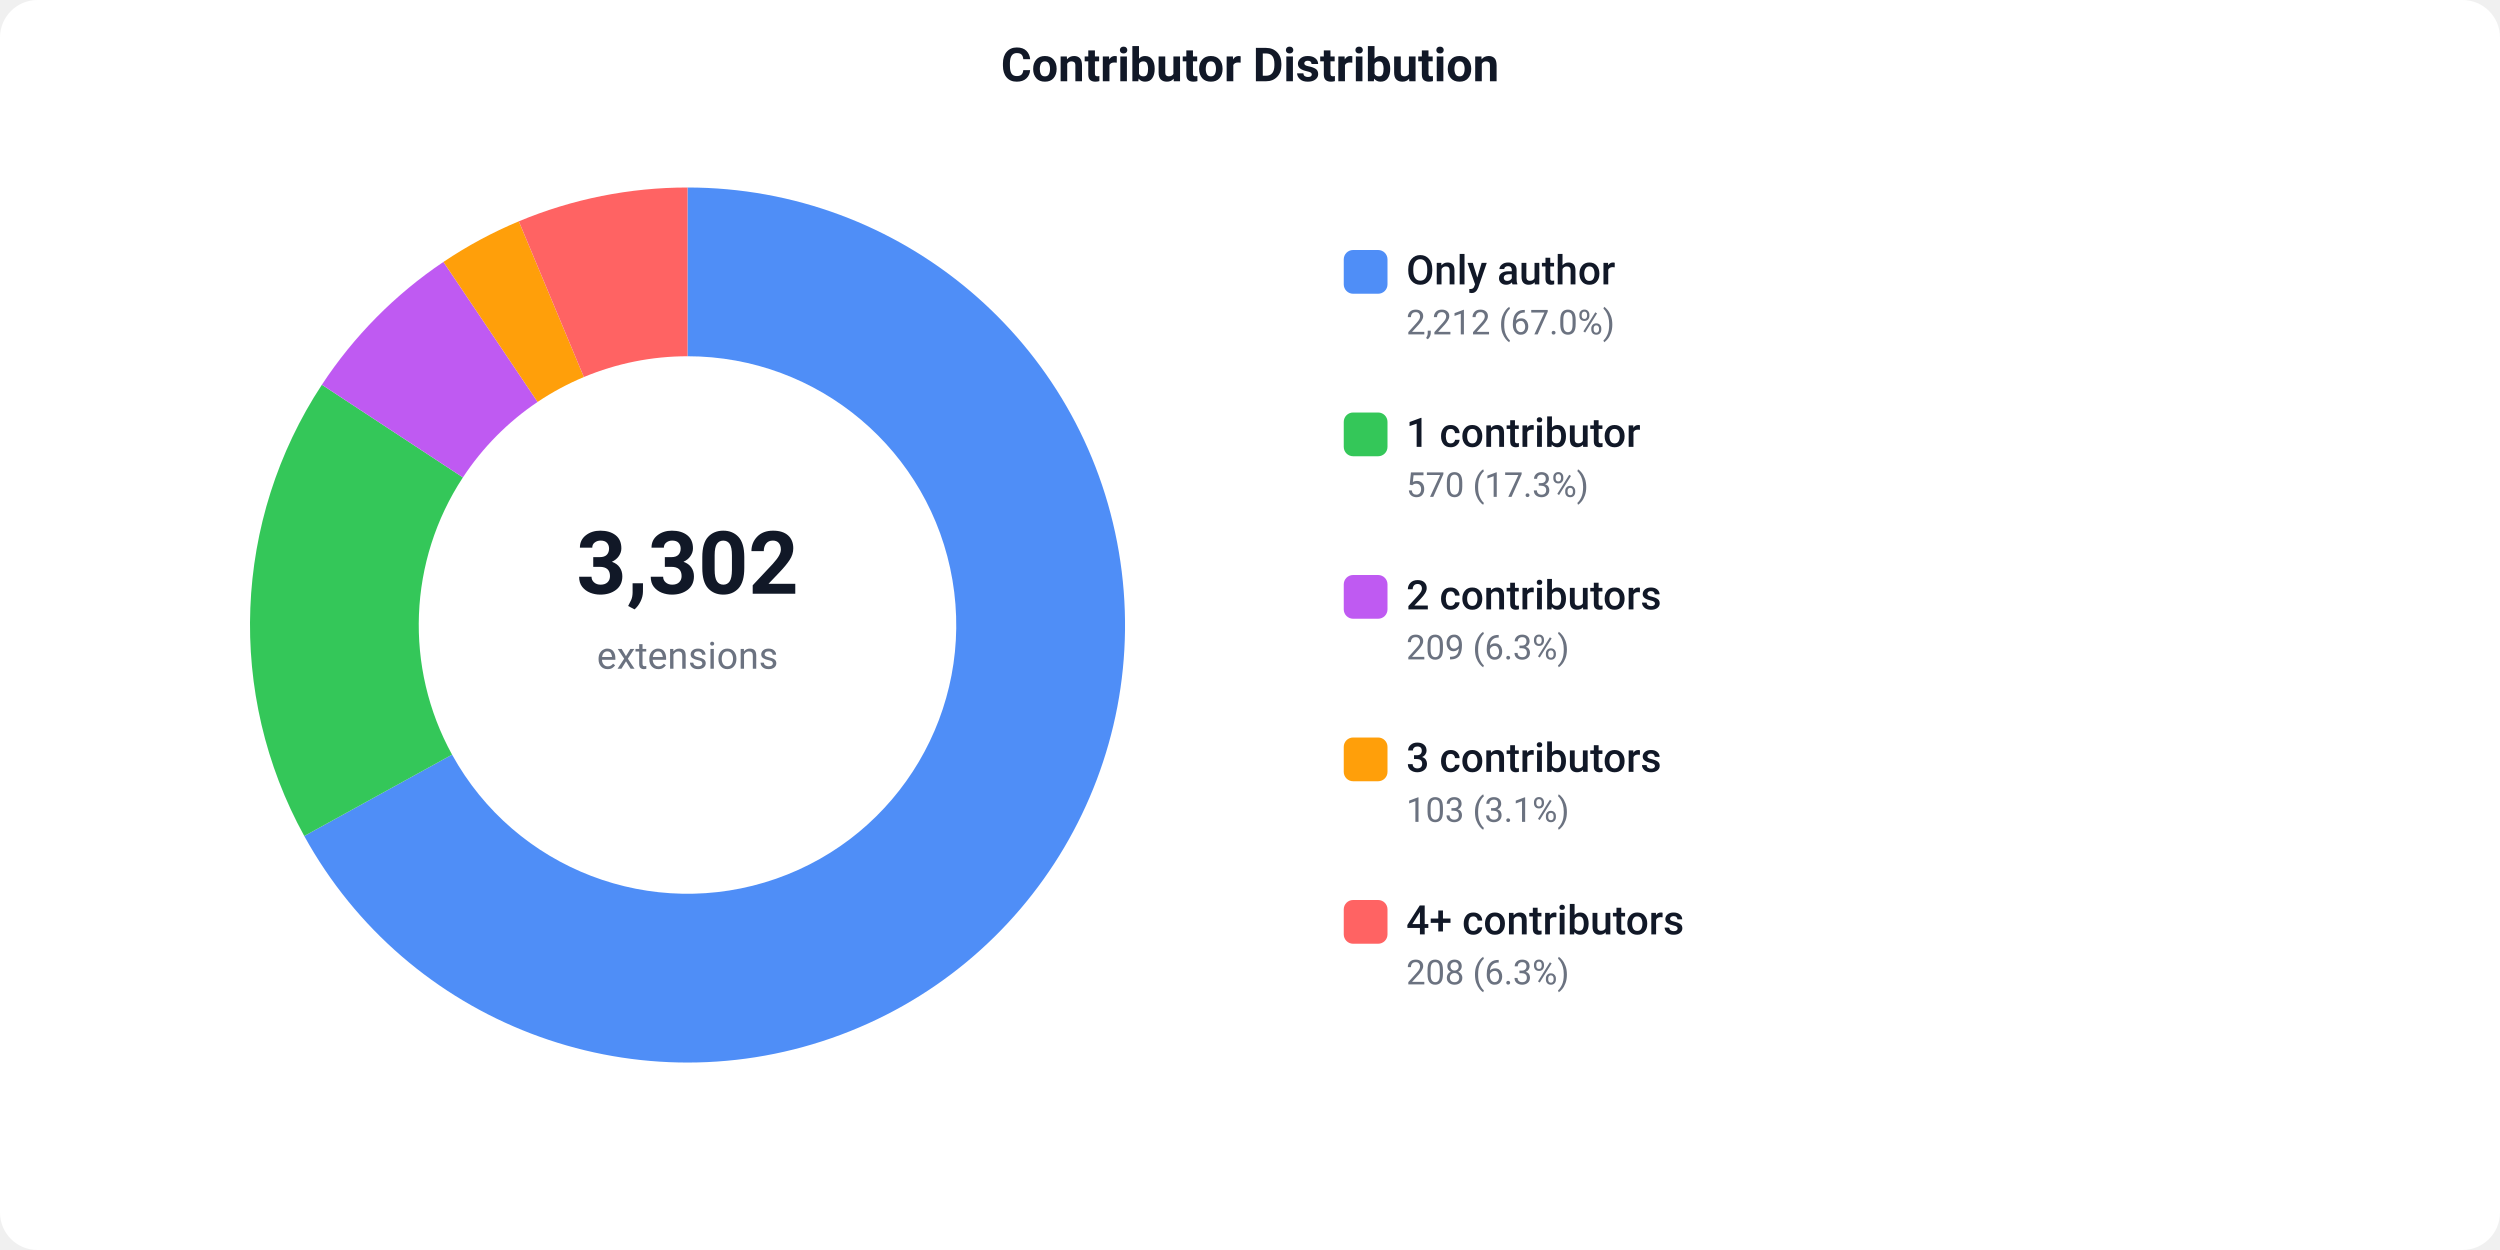
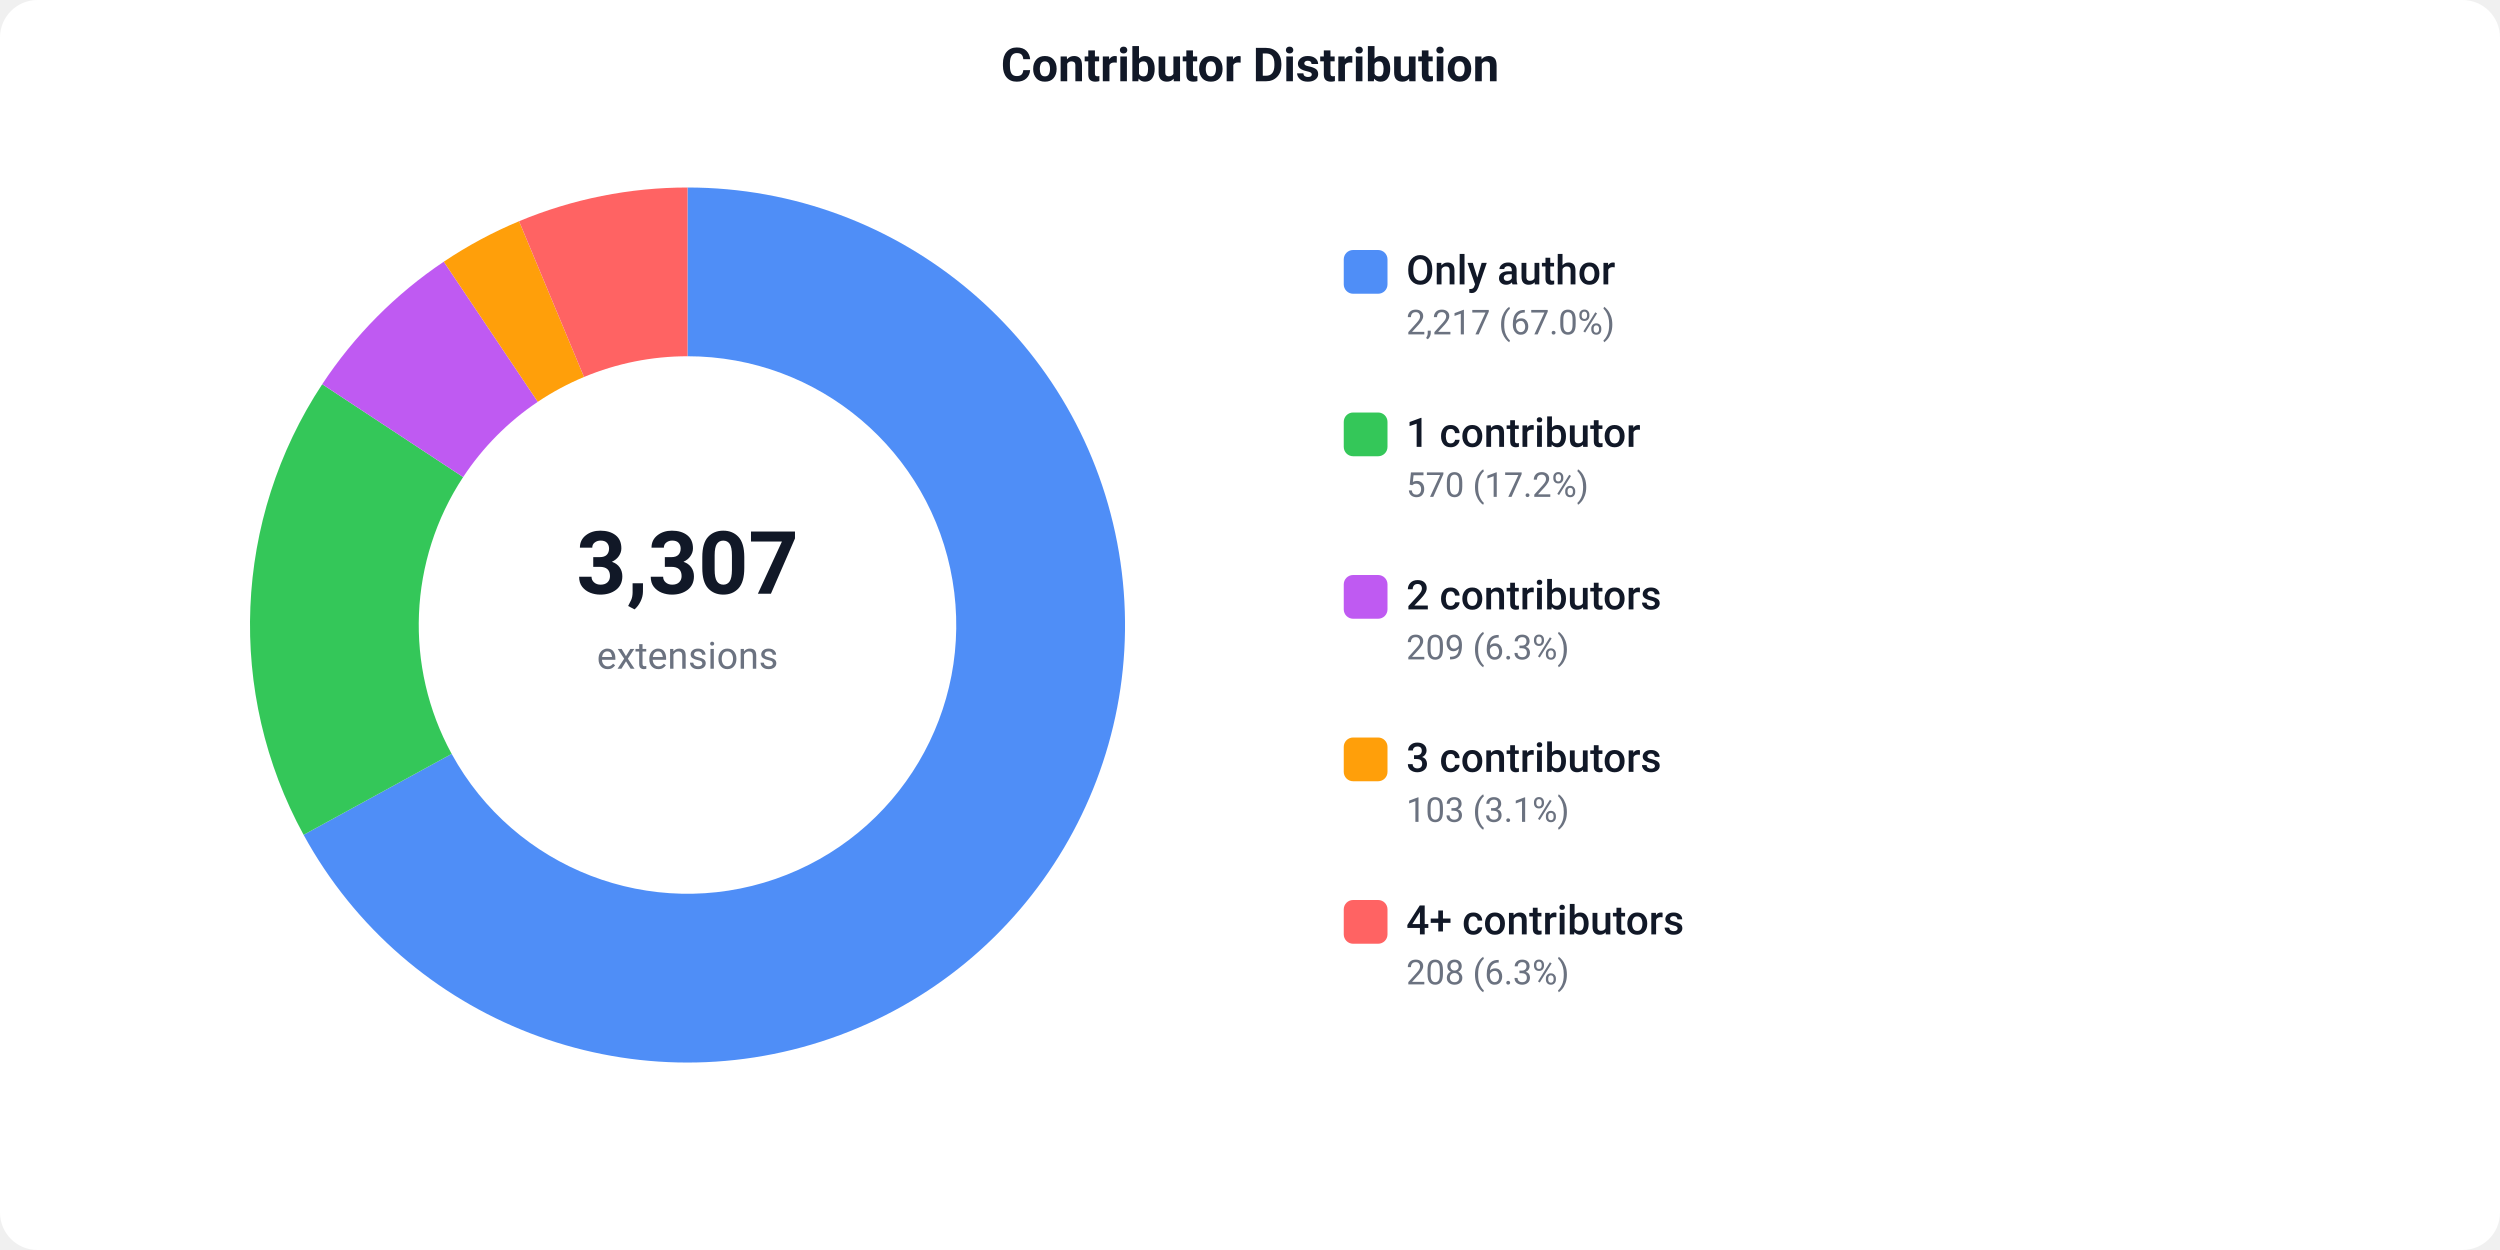
<svg xmlns="http://www.w3.org/2000/svg" width="800" height="400" viewBox="0 0 800 400">
  <defs>
    <style>text { font-family: -apple-system, BlinkMacSystemFont, 'Segoe UI', Roboto, sans-serif; }</style>
  </defs>
  <rect width="800" height="400" fill="#ffffff" rx="12" />
  <text x="400" y="26" text-anchor="middle" font-size="15" font-weight="600" fill="#111827">Contributor Distribution</text>
-   <path d="M 220.00 60.00 A 140 140 0 1 1 97.36 267.52 L 144.66 241.48 A 86 86 0 1 0 220.00 114.00 Z" fill="#4F8EF7" />
-   <path d="M 97.36 267.52 A 140 140 0 0 1 103.00 123.12 L 148.13 152.78 A 86 86 0 0 0 144.66 241.48 Z" fill="#34C759" />
-   <path d="M 103.00 123.12 A 140 140 0 0 1 141.90 83.81 L 172.03 128.62 A 86 86 0 0 0 148.13 152.78 Z" fill="#BF5AF2" />
-   <path d="M 141.90 83.81 A 140 140 0 0 1 166.02 70.82 L 186.84 120.65 A 86 86 0 0 0 172.03 128.62 Z" fill="#FF9F0A" />
-   <path d="M 166.02 70.82 A 140 140 0 0 1 220.00 60.00 L 220.00 114.00 A 86 86 0 0 0 186.84 120.65 Z" fill="#FF6363" />
-   <text x="220" y="190" text-anchor="middle" font-size="28" font-weight="700" fill="#111827">3,302</text>
+   <path d="M 220.00 60.00 A 140 140 0 1 1 97.15 267.14 L 144.53 241.24 A 86 86 0 1 0 220.00 114.00 Z" fill="#4F8EF7" />
+   <path d="M 97.15 267.14 A 140 140 0 0 1 103.11 122.95 L 148.20 152.67 A 86 86 0 0 0 144.53 241.24 Z" fill="#34C759" />
+   <path d="M 103.11 122.95 A 140 140 0 0 1 142.01 83.74 L 172.09 128.58 A 86 86 0 0 0 148.20 152.67 Z" fill="#BF5AF2" />
+   <path d="M 142.01 83.74 A 140 140 0 0 1 166.10 70.79 L 186.89 120.63 A 86 86 0 0 0 172.09 128.58 Z" fill="#FF9F0A" />
+   <path d="M 166.10 70.79 A 140 140 0 0 1 220.00 60.00 L 220.00 114.00 A 86 86 0 0 0 186.89 120.63 Z" fill="#FF6363" />
+   <text x="220" y="190" text-anchor="middle" font-size="28" font-weight="700" fill="#111827">3,307</text>
  <text x="220" y="214" text-anchor="middle" font-size="12" fill="#6b7280">extensions</text>
  <rect x="430" y="80" width="14" height="14" fill="#4F8EF7" rx="3" />
  <text x="450" y="91" font-size="13" font-weight="500" fill="#111827">Only author</text>
-   <text x="450" y="107" font-size="11" fill="#6b7280">2,212 (67.0%)</text>
+   <text x="450" y="107" font-size="11" fill="#6b7280">2,217 (67.0%)</text>
  <rect x="430" y="132" width="14" height="14" fill="#34C759" rx="3" />
  <text x="450" y="143" font-size="13" font-weight="500" fill="#111827">1 contributor</text>
-   <text x="450" y="159" font-size="11" fill="#6b7280">570 (17.3%)</text>
+   <text x="450" y="159" font-size="11" fill="#6b7280">570 (17.2%)</text>
  <rect x="430" y="184" width="14" height="14" fill="#BF5AF2" rx="3" />
  <text x="450" y="195" font-size="13" font-weight="500" fill="#111827">2 contributors</text>
  <text x="450" y="211" font-size="11" fill="#6b7280">209 (6.3%)</text>
  <rect x="430" y="236" width="14" height="14" fill="#FF9F0A" rx="3" />
  <text x="450" y="247" font-size="13" font-weight="500" fill="#111827">3 contributors</text>
  <text x="450" y="263" font-size="11" fill="#6b7280">103 (3.1%)</text>
  <rect x="430" y="288" width="14" height="14" fill="#FF6363" rx="3" />
  <text x="450" y="299" font-size="13" font-weight="500" fill="#111827">4+ contributors</text>
  <text x="450" y="315" font-size="11" fill="#6b7280">208 (6.3%)</text>
</svg>
